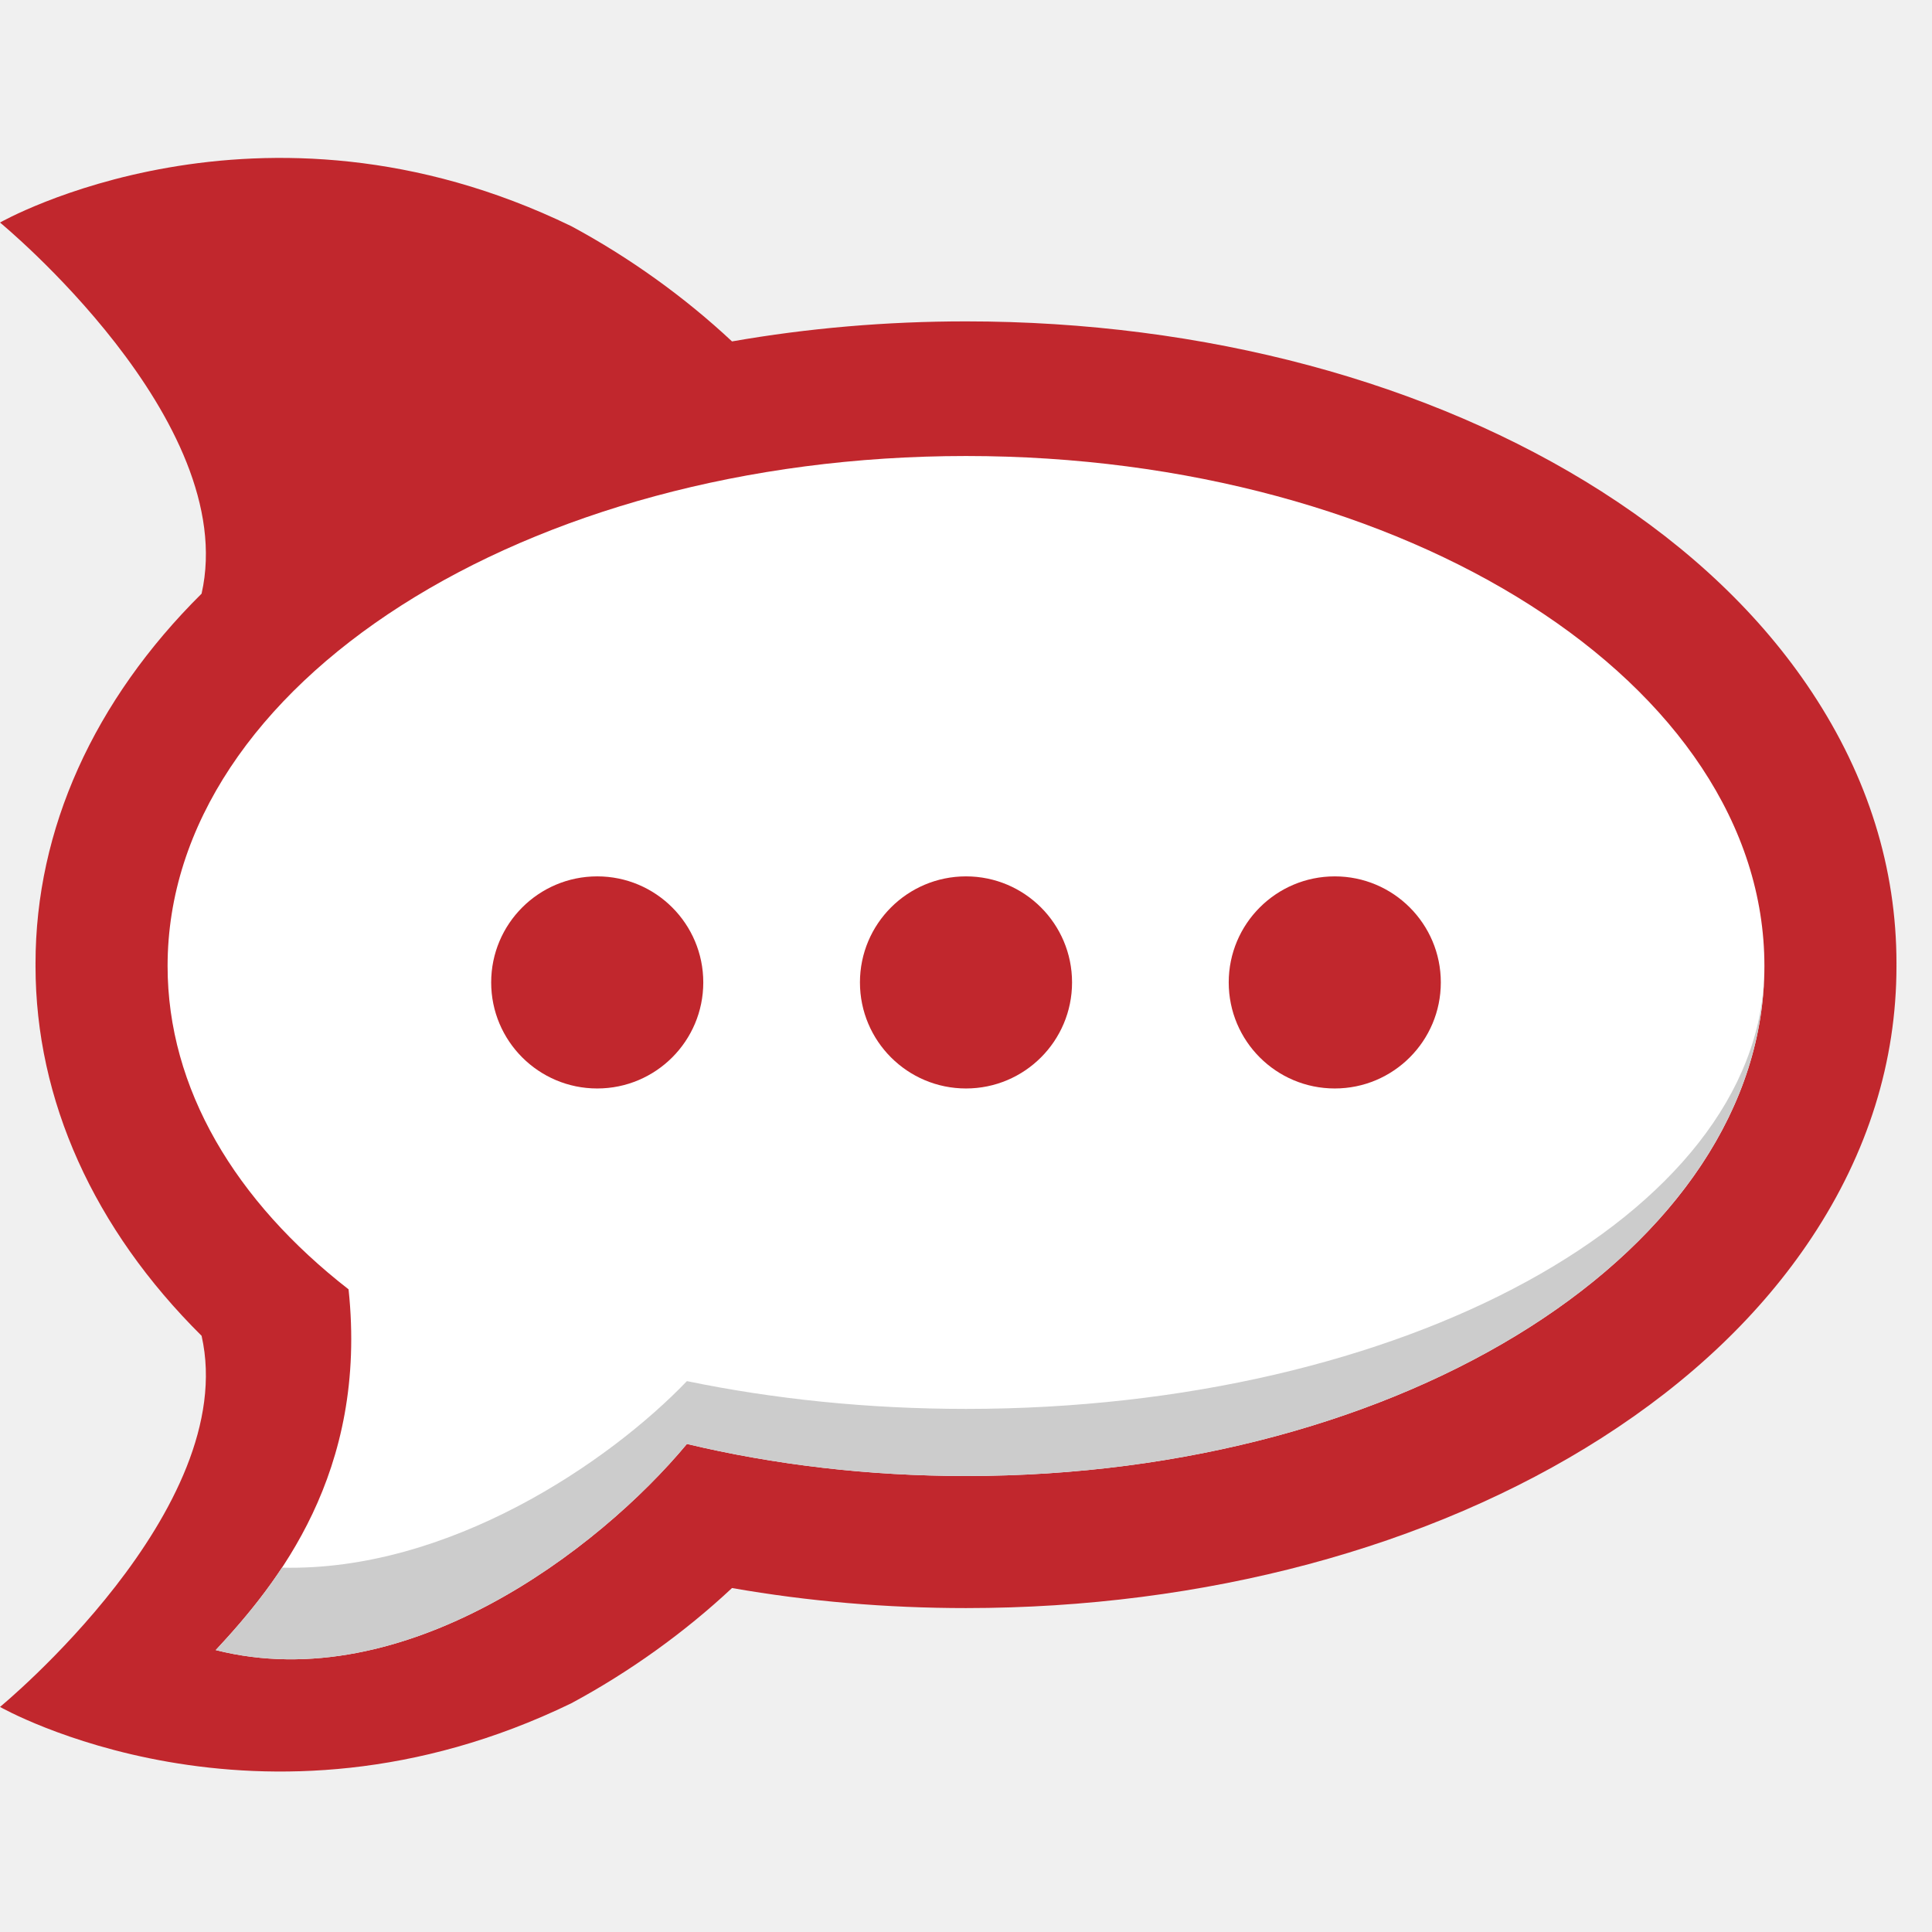
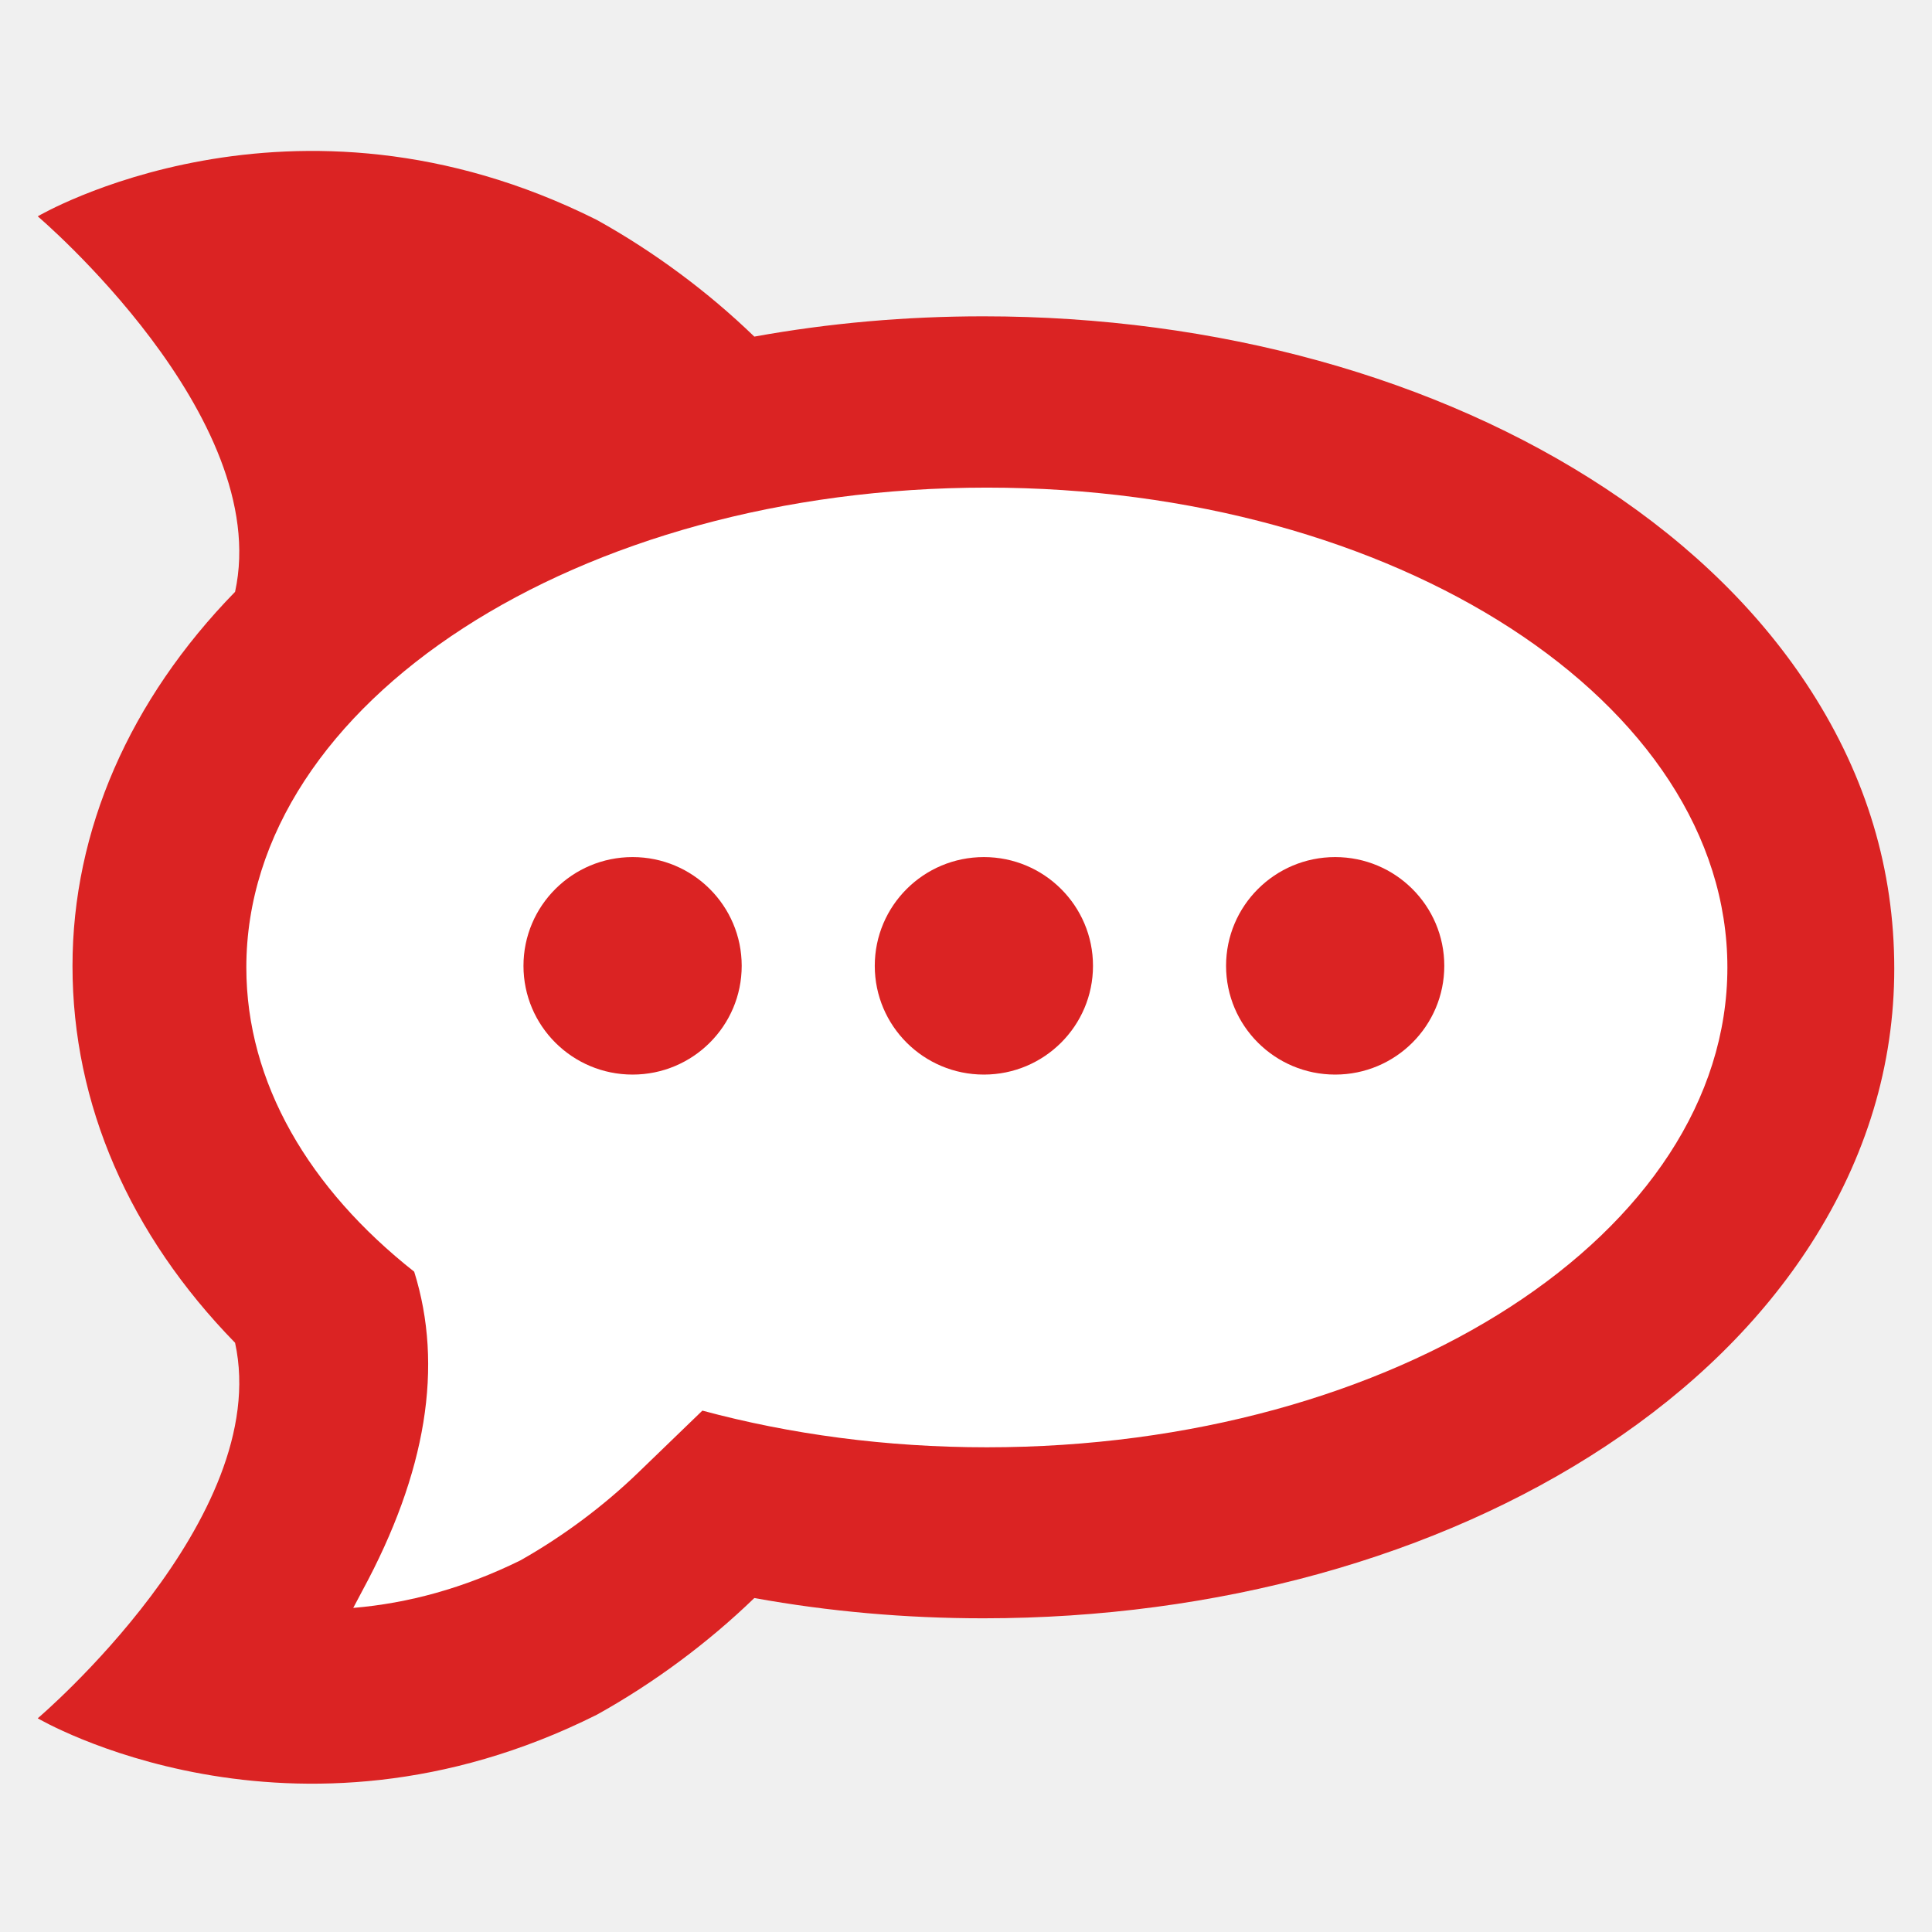
- <svg xmlns="http://www.w3.org/2000/svg" version="1.1" id="Layer_5" x="0px" y="0px" width="512px" height="512px" viewBox="0 0 512 512" enable-background="new 0 0 512 512" xml:space="preserve">
-   <path fill="#C1272D" d="M502.586,255.322c0-25.236-7.55-49.436-22.445-71.932c-13.373-20.195-32.109-38.072-55.687-53.132  C378.937,101.182,319.108,85.168,256,85.168c-21.079,0-41.855,1.781-62.009,5.31c-12.504-11.702-27.139-22.232-42.627-30.56  C68.618,19.818,0,58.975,0,58.975s63.798,52.409,53.424,98.35c-28.542,28.313-44.01,62.453-44.01,97.998  c0,0.113,0.006,0.226,0.006,0.34c0,0.113-0.006,0.226-0.006,0.339c0,35.545,15.469,69.685,44.01,97.999  C63.798,399.94,0,452.35,0,452.35s68.618,39.156,151.363-0.943c15.488-8.327,30.124-18.857,42.627-30.56  c20.154,3.528,40.931,5.31,62.009,5.31c63.108,0,122.937-16.014,168.454-45.091c23.577-15.06,42.313-32.937,55.687-53.132  c14.896-22.496,22.445-46.695,22.445-71.932c0-0.113-0.006-0.226-0.006-0.339C502.58,255.548,502.586,255.436,502.586,255.322z" />
-   <path fill="#FFFFFF" d="M256,120.847c116.854,0,211.586,60.509,211.586,135.154c0,74.641-94.731,135.155-211.586,135.155  c-26.019,0-50.937-3.009-73.959-8.495c-23.396,28.147-74.868,67.28-124.869,54.629c16.265-17.47,40.361-46.988,35.201-95.603  c-29.968-23.322-47.959-53.163-47.959-85.686C44.414,181.356,139.145,120.847,256,120.847" />
-   <g>
-     <g>
-       <circle fill="#C1272D" cx="256" cy="260.352" r="28.105" />
-     </g>
-     <g>
-       <circle fill="#C1272D" cx="353.728" cy="260.352" r="28.104" />
-     </g>
-     <g>
-       <circle fill="#C1272D" cx="158.272" cy="260.352" r="28.105" />
-     </g>
-   </g>
-   <g>
-     <path fill="#CCCCCC" d="M256,373.373c-26.019,0-50.937-2.607-73.959-7.362c-20.659,21.54-63.209,50.496-107.307,49.43   c-5.806,8.805-12.121,16.006-17.562,21.85c50,12.651,101.473-26.481,124.869-54.629c23.023,5.486,47.941,8.495,73.959,8.495   c115.917,0,210.048-59.55,211.551-133.364C466.048,321.765,371.917,373.373,256,373.373z" />
+ <svg xmlns="http://www.w3.org/2000/svg" height="512" viewBox="0 0 512 512" width="512">
+   <g fill="none" fill-rule="evenodd" transform="translate(10 40)">
+     <path d="m431.294 167.948.006.01c-.001-.002-.002-.003-.003-.005-.001-.002-.002-.003-.003-.005zm-283.119-149.662c15.16 8.421 29.491 19.076 41.729 30.919 19.728-3.574 40.069-5.376 60.705-5.376 61.776 0 120.344 16.208 164.907 45.629 23.077 15.244 41.419 33.33 54.512 53.761 14.581 22.766 21.972 47.249 21.972 73.482 0 25.528-7.391 50.02-21.972 72.781-13.093 20.442-31.435 38.523-54.512 53.766-44.563 29.421-103.126 45.619-164.907 45.619-20.636 0-40.973-1.802-60.705-5.371-12.243 11.838-26.569 22.497-41.729 30.919-81.002 40.573-148.175.954-148.175.954s62.453-53.03 52.297-99.517c-27.944-28.645-43.084-63.193-43.084-99.847 0-35.964 15.146-70.512 43.084-99.162 10.154-46.474-52.277-99.495-52.297-99.512.02-.012 67.185-39.618 148.175.954z" fill="#db2323" fill-rule="nonzero" />
+     <path d="m99.767 297.015c-27.8-21.943-44.486-50.024-44.486-80.629 0-70.23 87.863-127.162 196.247-127.162s196.247 56.932 196.247 127.162c0 70.23-87.863 127.162-196.247 127.162-26.712 0-52.178-3.458-75.389-9.721l-16.97 16.392c-9.221 8.907-20.028 16.967-31.293 23.319-14.932 7.345-29.676 11.352-44.264 12.575.823-1.499 1.581-3.017 2.394-4.518 17.003-31.372 21.59-59.566 13.761-84.58z" fill="#fff" />
+     <path d="m157.642 244.775c-15.97 0-28.916-12.903-28.916-28.82 0-15.917 12.946-28.82 28.916-28.82 15.97 0 28.916 12.903 28.916 28.82 0 15.917-12.946 28.82-28.916 28.82zm93.097 0c-15.97 0-28.916-12.903-28.916-28.82 0-15.917 12.946-28.82 28.916-28.82 15.97 0 28.916 12.903 28.916 28.82 0 15.917-12.946 28.82-28.916 28.82zm93.097 0c-15.97 0-28.916-12.903-28.916-28.82 0-15.917 12.946-28.82 28.916-28.82 15.97 0 28.916 12.903 28.916 28.82 0 15.917-12.946 28.82-28.916 28.82z" fill="#db2323" fill-rule="nonzero" />
  </g>
</svg>
